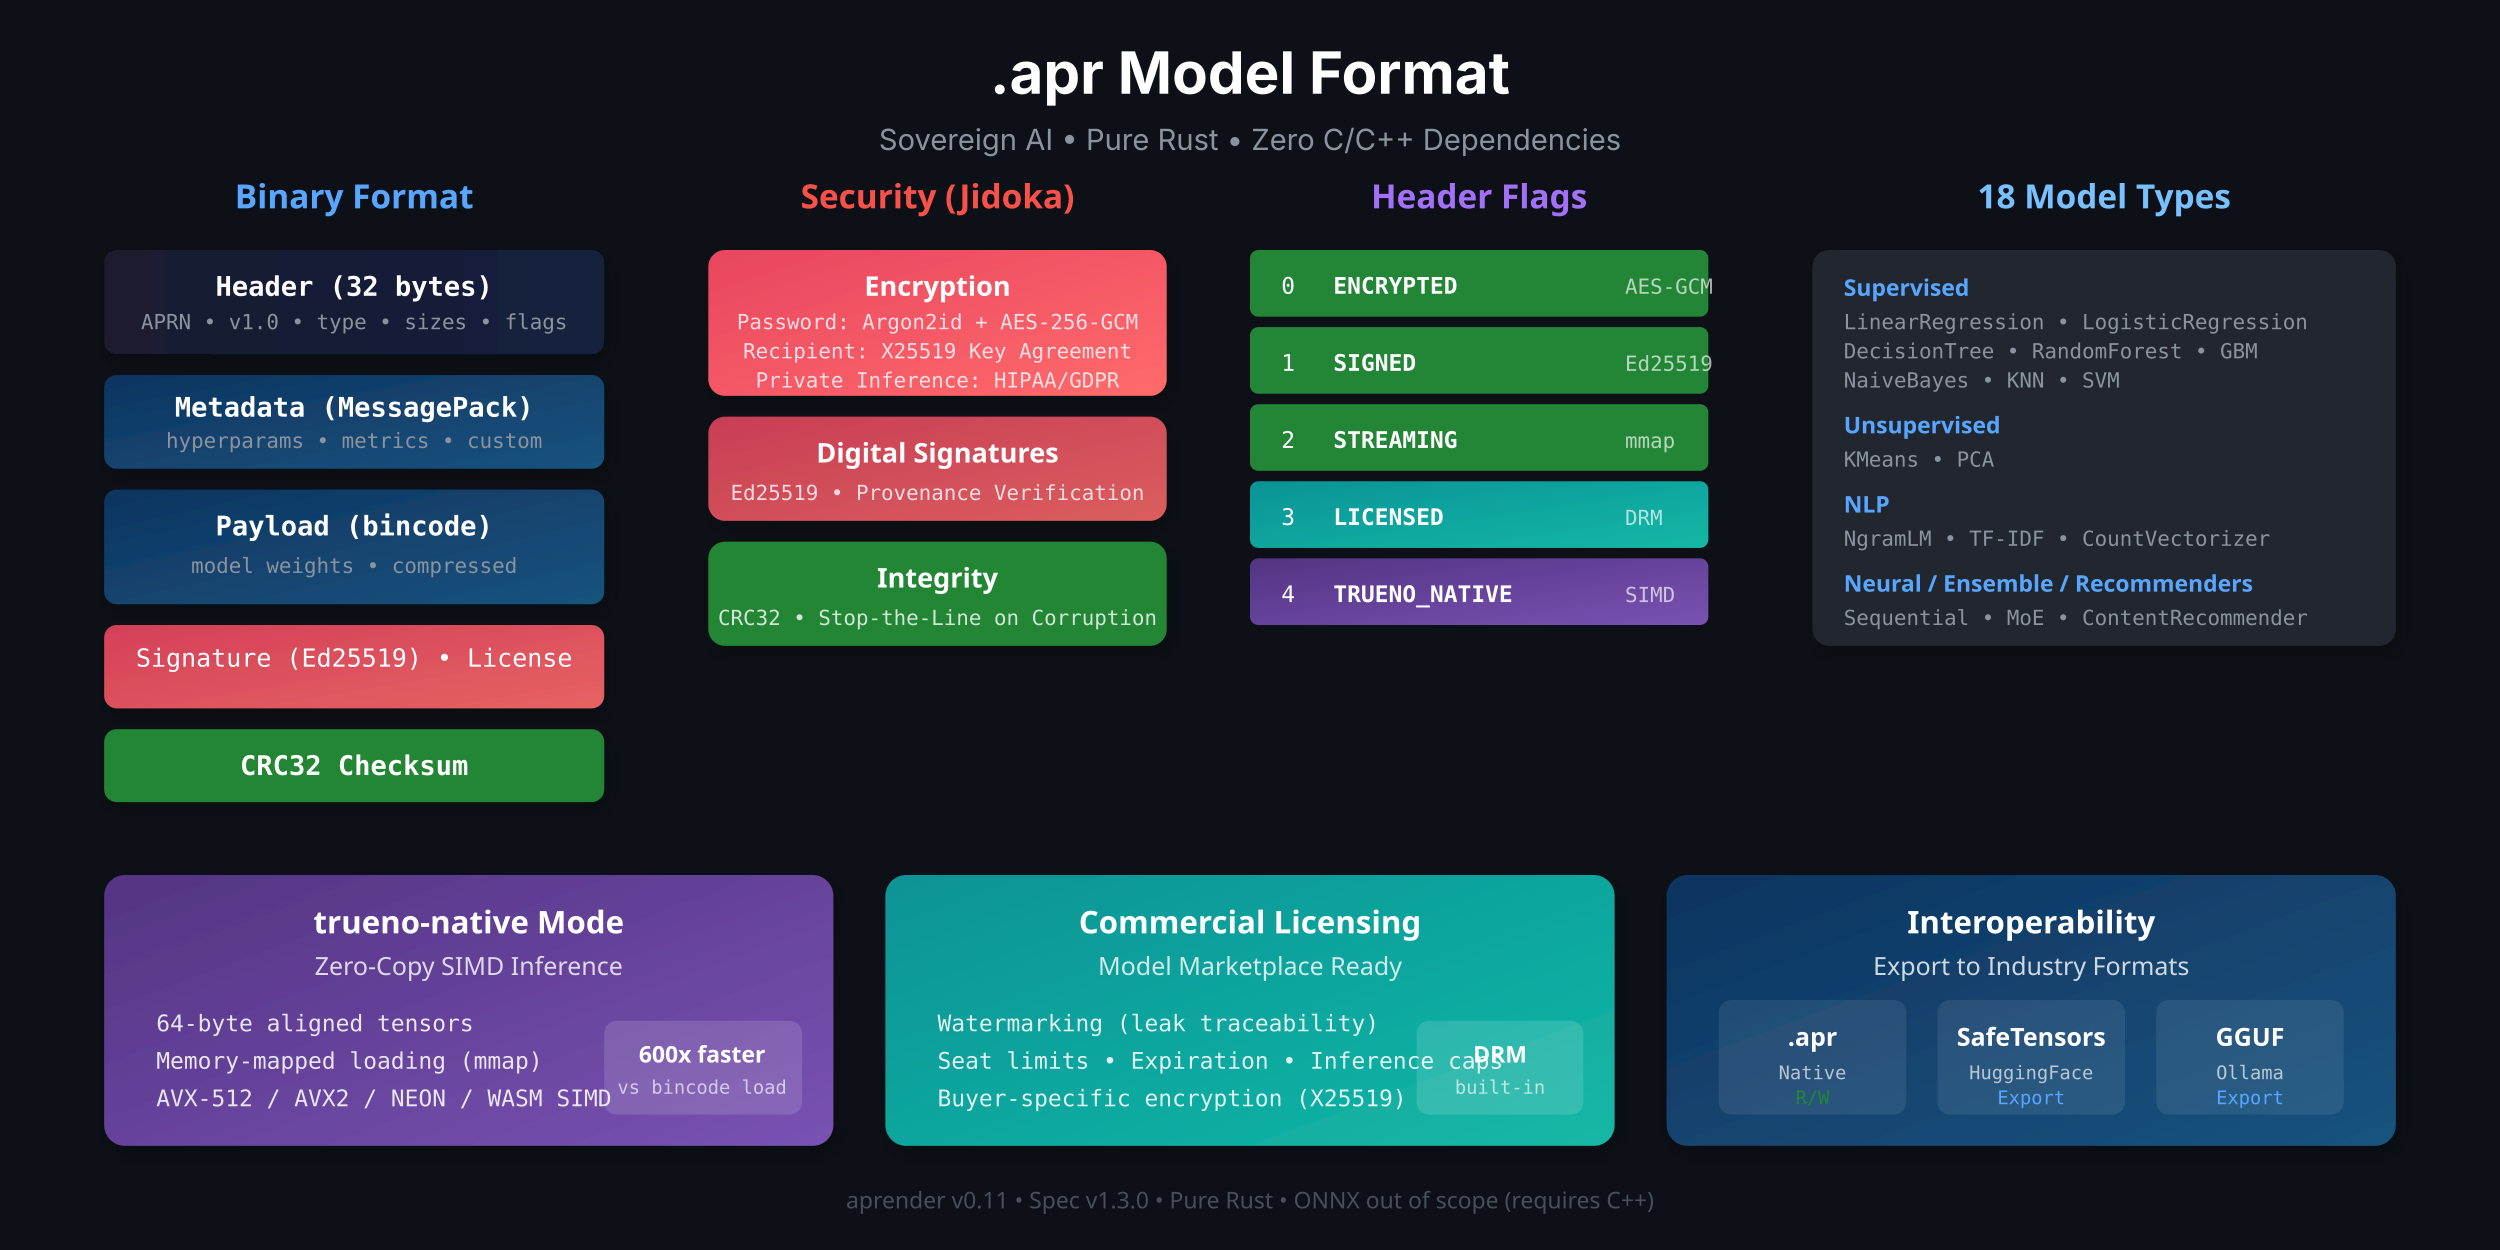
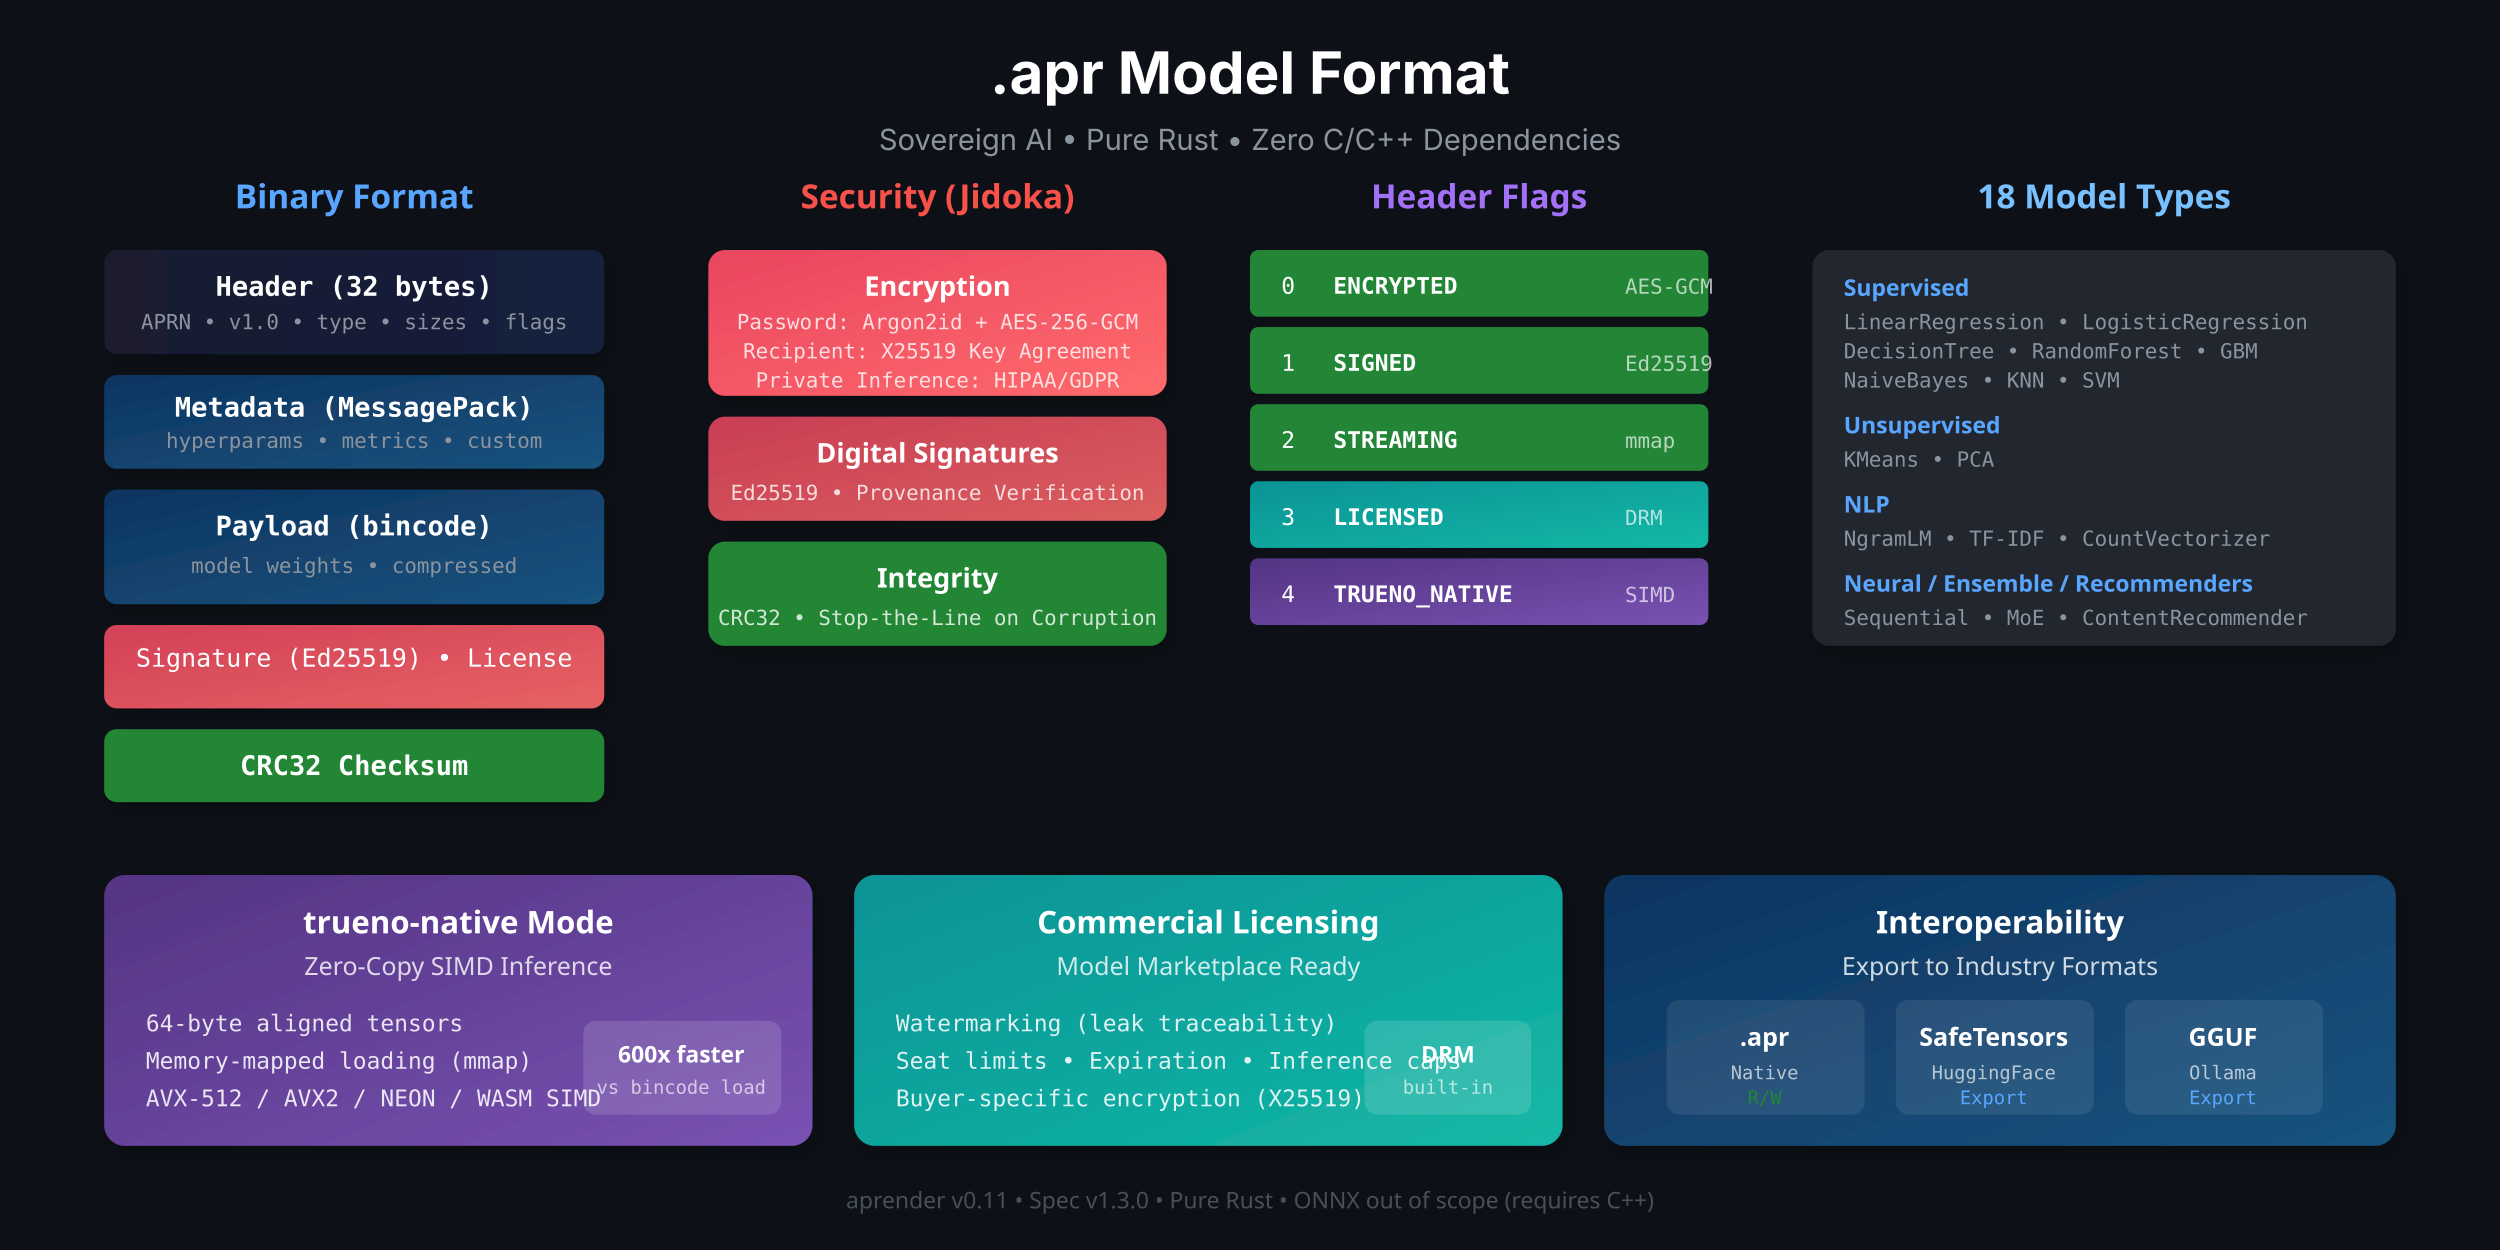
<svg xmlns="http://www.w3.org/2000/svg" viewBox="0 0 1200 600">
  <defs>
    <linearGradient id="headerGrad" x1="0%" y1="0%" x2="100%" y2="0%">
      <stop offset="0%" style="stop-color:#1a1a2e" />
      <stop offset="100%" style="stop-color:#16213e" />
    </linearGradient>
    <linearGradient id="securityGrad" x1="0%" y1="0%" x2="100%" y2="100%">
      <stop offset="0%" style="stop-color:#e94560" />
      <stop offset="100%" style="stop-color:#ff6b6b" />
    </linearGradient>
    <linearGradient id="formatGrad" x1="0%" y1="0%" x2="100%" y2="100%">
      <stop offset="0%" style="stop-color:#0f3460" />
      <stop offset="100%" style="stop-color:#16537e" />
    </linearGradient>
    <linearGradient id="truenoGrad" x1="0%" y1="0%" x2="100%" y2="100%">
      <stop offset="0%" style="stop-color:#533483" />
      <stop offset="100%" style="stop-color:#7952b3" />
    </linearGradient>
    <linearGradient id="commercialGrad" x1="0%" y1="0%" x2="100%" y2="100%">
      <stop offset="0%" style="stop-color:#0a9396" />
      <stop offset="100%" style="stop-color:#14b8a6" />
    </linearGradient>
    <filter id="shadow" x="-20%" y="-20%" width="140%" height="140%">
      <feDropShadow dx="2" dy="4" stdDeviation="4" flood-opacity="0.3" />
    </filter>
  </defs>
  <rect width="1200" height="600" fill="#0d1117" />
  <text x="600" y="45" text-anchor="middle" fill="#ffffff" font-family="system-ui, -apple-system, sans-serif" font-size="28" font-weight="bold">.apr Model Format</text>
  <text x="600" y="72" text-anchor="middle" fill="#8b949e" font-family="system-ui, -apple-system, sans-serif" font-size="14">Sovereign AI • Pure Rust • Zero C/C++ Dependencies</text>
  <g transform="translate(50, 100)">
    <text x="120" y="0" text-anchor="middle" fill="#58a6ff" font-family="system-ui, sans-serif" font-size="16" font-weight="bold">Binary Format</text>
    <rect x="0" y="20" width="240" height="50" rx="6" fill="url(#headerGrad)" filter="url(#shadow)" />
    <text x="120" y="42" text-anchor="middle" fill="#ffffff" font-family="monospace" font-size="13" font-weight="bold">Header (32 bytes)</text>
    <text x="120" y="58" text-anchor="middle" fill="#8b949e" font-family="monospace" font-size="10">APRN • v1.0 • type • sizes • flags</text>
    <rect x="0" y="80" width="240" height="45" rx="6" fill="url(#formatGrad)" filter="url(#shadow)" />
    <text x="120" y="100" text-anchor="middle" fill="#ffffff" font-family="monospace" font-size="13" font-weight="bold">Metadata (MessagePack)</text>
    <text x="120" y="115" text-anchor="middle" fill="#8b949e" font-family="monospace" font-size="10">hyperparams • metrics • custom</text>
    <rect x="0" y="135" width="240" height="55" rx="6" fill="url(#formatGrad)" filter="url(#shadow)" />
    <text x="120" y="157" text-anchor="middle" fill="#ffffff" font-family="monospace" font-size="13" font-weight="bold">Payload (bincode)</text>
    <text x="120" y="175" text-anchor="middle" fill="#8b949e" font-family="monospace" font-size="10">model weights • compressed</text>
    <rect x="0" y="200" width="240" height="40" rx="6" fill="url(#securityGrad)" filter="url(#shadow)" opacity="0.9" />
    <text x="120" y="220" text-anchor="middle" fill="#ffffff" font-family="monospace" font-size="12">Signature (Ed25519) • License</text>
    <rect x="0" y="250" width="240" height="35" rx="6" fill="#238636" filter="url(#shadow)" />
    <text x="120" y="272" text-anchor="middle" fill="#ffffff" font-family="monospace" font-size="13" font-weight="bold">CRC32 Checksum</text>
  </g>
  <g transform="translate(340, 100)">
    <text x="110" y="0" text-anchor="middle" fill="#f85149" font-family="system-ui, sans-serif" font-size="16" font-weight="bold">Security (Jidoka)</text>
    <rect x="0" y="20" width="220" height="70" rx="8" fill="url(#securityGrad)" filter="url(#shadow)" />
    <text x="110" y="42" text-anchor="middle" fill="#ffffff" font-family="system-ui, sans-serif" font-size="13" font-weight="bold">Encryption</text>
    <text x="110" y="58" text-anchor="middle" fill="#ffffffcc" font-family="monospace" font-size="10">Password: Argon2id + AES-256-GCM</text>
    <text x="110" y="72" text-anchor="middle" fill="#ffffffcc" font-family="monospace" font-size="10">Recipient: X25519 Key Agreement</text>
    <text x="110" y="86" text-anchor="middle" fill="#ffffffcc" font-family="monospace" font-size="10">Private Inference: HIPAA/GDPR</text>
    <rect x="0" y="100" width="220" height="50" rx="8" fill="url(#securityGrad)" filter="url(#shadow)" opacity="0.85" />
    <text x="110" y="122" text-anchor="middle" fill="#ffffff" font-family="system-ui, sans-serif" font-size="13" font-weight="bold">Digital Signatures</text>
    <text x="110" y="140" text-anchor="middle" fill="#ffffffcc" font-family="monospace" font-size="10">Ed25519 • Provenance Verification</text>
    <rect x="0" y="160" width="220" height="50" rx="8" fill="#238636" filter="url(#shadow)" />
    <text x="110" y="182" text-anchor="middle" fill="#ffffff" font-family="system-ui, sans-serif" font-size="13" font-weight="bold">Integrity</text>
    <text x="110" y="200" text-anchor="middle" fill="#ffffffcc" font-family="monospace" font-size="10">CRC32 • Stop-the-Line on Corruption</text>
  </g>
  <g transform="translate(600, 100)">
    <text x="110" y="0" text-anchor="middle" fill="#a371f7" font-family="system-ui, sans-serif" font-size="16" font-weight="bold">Header Flags</text>
    <g transform="translate(0, 20)">
      <rect x="0" y="0" width="220" height="32" rx="4" fill="#238636" />
      <text x="15" y="21" fill="#ffffff" font-family="monospace" font-size="11">0</text>
      <text x="40" y="21" fill="#ffffff" font-family="monospace" font-size="11" font-weight="bold">ENCRYPTED</text>
      <text x="180" y="21" fill="#ffffffaa" font-family="monospace" font-size="10">AES-GCM</text>
    </g>
    <g transform="translate(0, 57)">
      <rect x="0" y="0" width="220" height="32" rx="4" fill="#238636" />
      <text x="15" y="21" fill="#ffffff" font-family="monospace" font-size="11">1</text>
      <text x="40" y="21" fill="#ffffff" font-family="monospace" font-size="11" font-weight="bold">SIGNED</text>
      <text x="180" y="21" fill="#ffffffaa" font-family="monospace" font-size="10">Ed25519</text>
    </g>
    <g transform="translate(0, 94)">
      <rect x="0" y="0" width="220" height="32" rx="4" fill="#238636" />
      <text x="15" y="21" fill="#ffffff" font-family="monospace" font-size="11">2</text>
      <text x="40" y="21" fill="#ffffff" font-family="monospace" font-size="11" font-weight="bold">STREAMING</text>
      <text x="180" y="21" fill="#ffffffaa" font-family="monospace" font-size="10">mmap</text>
    </g>
    <g transform="translate(0, 131)">
      <rect x="0" y="0" width="220" height="32" rx="4" fill="url(#commercialGrad)" />
      <text x="15" y="21" fill="#ffffff" font-family="monospace" font-size="11">3</text>
      <text x="40" y="21" fill="#ffffff" font-family="monospace" font-size="11" font-weight="bold">LICENSED</text>
      <text x="180" y="21" fill="#ffffffaa" font-family="monospace" font-size="10">DRM</text>
    </g>
    <g transform="translate(0, 168)">
      <rect x="0" y="0" width="220" height="32" rx="4" fill="url(#truenoGrad)" />
      <text x="15" y="21" fill="#ffffff" font-family="monospace" font-size="11">4</text>
      <text x="40" y="21" fill="#ffffff" font-family="monospace" font-size="11" font-weight="bold">TRUENO_NATIVE</text>
      <text x="180" y="21" fill="#ffffffaa" font-family="monospace" font-size="10">SIMD</text>
    </g>
  </g>
  <g transform="translate(870, 100)">
    <text x="140" y="0" text-anchor="middle" fill="#79c0ff" font-family="system-ui, sans-serif" font-size="16" font-weight="bold">18 Model Types</text>
    <rect x="0" y="20" width="280" height="190" rx="8" fill="#21262d" filter="url(#shadow)" />
    <text x="15" y="42" fill="#58a6ff" font-family="system-ui, sans-serif" font-size="11" font-weight="bold">Supervised</text>
    <text x="15" y="58" fill="#8b949e" font-family="monospace" font-size="10">LinearRegression • LogisticRegression</text>
    <text x="15" y="72" fill="#8b949e" font-family="monospace" font-size="10">DecisionTree • RandomForest • GBM</text>
    <text x="15" y="86" fill="#8b949e" font-family="monospace" font-size="10">NaiveBayes • KNN • SVM</text>
    <text x="15" y="108" fill="#58a6ff" font-family="system-ui, sans-serif" font-size="11" font-weight="bold">Unsupervised</text>
    <text x="15" y="124" fill="#8b949e" font-family="monospace" font-size="10">KMeans • PCA</text>
    <text x="15" y="146" fill="#58a6ff" font-family="system-ui, sans-serif" font-size="11" font-weight="bold">NLP</text>
    <text x="15" y="162" fill="#8b949e" font-family="monospace" font-size="10">NgramLM • TF-IDF • CountVectorizer</text>
    <text x="15" y="184" fill="#58a6ff" font-family="system-ui, sans-serif" font-size="11" font-weight="bold">Neural / Ensemble / Recommenders</text>
    <text x="15" y="200" fill="#8b949e" font-family="monospace" font-size="10">Sequential • MoE • ContentRecommender</text>
  </g>
  <g transform="translate(50, 420)">
-     <rect x="0" y="0" width="350" height="130" rx="10" fill="url(#truenoGrad)" filter="url(#shadow)" />
-     <text x="175" y="28" text-anchor="middle" fill="#ffffff" font-family="system-ui, sans-serif" font-size="15" font-weight="bold">trueno-native Mode</text>
-     <text x="175" y="48" text-anchor="middle" fill="#ffffffcc" font-family="system-ui, sans-serif" font-size="12">Zero-Copy SIMD Inference</text>
-     <text x="25" y="75" fill="#ffffffdd" font-family="monospace" font-size="11">64-byte aligned tensors</text>
-     <text x="25" y="93" fill="#ffffffdd" font-family="monospace" font-size="11">Memory-mapped loading (mmap)</text>
-     <text x="25" y="111" fill="#ffffffdd" font-family="monospace" font-size="11">AVX-512 / AVX2 / NEON / WASM SIMD</text>
-     <rect x="240" y="70" width="95" height="45" rx="6" fill="#ffffff22" />
-     <text x="287" y="90" text-anchor="middle" fill="#ffffff" font-family="system-ui, sans-serif" font-size="11" font-weight="bold">600x faster</text>
-     <text x="287" y="105" text-anchor="middle" fill="#ffffffaa" font-family="monospace" font-size="9">vs bincode load</text>
+     <rect x="0" y="0" width="340" height="130" rx="10" fill="url(#truenoGrad)" filter="url(#shadow)" />
+     <text x="170" y="28" text-anchor="middle" fill="#ffffff" font-family="system-ui, sans-serif" font-size="15" font-weight="bold">trueno-native Mode</text>
+     <text x="170" y="48" text-anchor="middle" fill="#ffffffcc" font-family="system-ui, sans-serif" font-size="12">Zero-Copy SIMD Inference</text>
+     <text x="20" y="75" fill="#ffffffdd" font-family="monospace" font-size="11">64-byte aligned tensors</text>
+     <text x="20" y="93" fill="#ffffffdd" font-family="monospace" font-size="11">Memory-mapped loading (mmap)</text>
+     <text x="20" y="111" fill="#ffffffdd" font-family="monospace" font-size="11">AVX-512 / AVX2 / NEON / WASM SIMD</text>
+     <rect x="230" y="70" width="95" height="45" rx="6" fill="#ffffff22" />
+     <text x="277" y="90" text-anchor="middle" fill="#ffffff" font-family="system-ui, sans-serif" font-size="11" font-weight="bold">600x faster</text>
+     <text x="277" y="105" text-anchor="middle" fill="#ffffffaa" font-family="monospace" font-size="9">vs bincode load</text>
  </g>
-   <g transform="translate(425, 420)">
-     <rect x="0" y="0" width="350" height="130" rx="10" fill="url(#commercialGrad)" filter="url(#shadow)" />
-     <text x="175" y="28" text-anchor="middle" fill="#ffffff" font-family="system-ui, sans-serif" font-size="15" font-weight="bold">Commercial Licensing</text>
-     <text x="175" y="48" text-anchor="middle" fill="#ffffffcc" font-family="system-ui, sans-serif" font-size="12">Model Marketplace Ready</text>
-     <text x="25" y="75" fill="#ffffffdd" font-family="monospace" font-size="11">Watermarking (leak traceability)</text>
-     <text x="25" y="93" fill="#ffffffdd" font-family="monospace" font-size="11">Seat limits • Expiration • Inference caps</text>
-     <text x="25" y="111" fill="#ffffffdd" font-family="monospace" font-size="11">Buyer-specific encryption (X25519)</text>
-     <rect x="255" y="70" width="80" height="45" rx="6" fill="#ffffff22" />
-     <text x="295" y="90" text-anchor="middle" fill="#ffffff" font-family="system-ui, sans-serif" font-size="11" font-weight="bold">DRM</text>
-     <text x="295" y="105" text-anchor="middle" fill="#ffffffaa" font-family="monospace" font-size="9">built-in</text>
+   <g transform="translate(410, 420)">
+     <rect x="0" y="0" width="340" height="130" rx="10" fill="url(#commercialGrad)" filter="url(#shadow)" />
+     <text x="170" y="28" text-anchor="middle" fill="#ffffff" font-family="system-ui, sans-serif" font-size="15" font-weight="bold">Commercial Licensing</text>
+     <text x="170" y="48" text-anchor="middle" fill="#ffffffcc" font-family="system-ui, sans-serif" font-size="12">Model Marketplace Ready</text>
+     <text x="20" y="75" fill="#ffffffdd" font-family="monospace" font-size="11">Watermarking (leak traceability)</text>
+     <text x="20" y="93" fill="#ffffffdd" font-family="monospace" font-size="11">Seat limits • Expiration • Inference caps</text>
+     <text x="20" y="111" fill="#ffffffdd" font-family="monospace" font-size="11">Buyer-specific encryption (X25519)</text>
+     <rect x="245" y="70" width="80" height="45" rx="6" fill="#ffffff22" />
+     <text x="285" y="90" text-anchor="middle" fill="#ffffff" font-family="system-ui, sans-serif" font-size="11" font-weight="bold">DRM</text>
+     <text x="285" y="105" text-anchor="middle" fill="#ffffffaa" font-family="monospace" font-size="9">built-in</text>
  </g>
-   <g transform="translate(800, 420)">
-     <rect x="0" y="0" width="350" height="130" rx="10" fill="url(#formatGrad)" filter="url(#shadow)" />
-     <text x="175" y="28" text-anchor="middle" fill="#ffffff" font-family="system-ui, sans-serif" font-size="15" font-weight="bold">Interoperability</text>
-     <text x="175" y="48" text-anchor="middle" fill="#ffffffcc" font-family="system-ui, sans-serif" font-size="12">Export to Industry Formats</text>
-     <g transform="translate(25, 60)">
-       <rect x="0" y="0" width="90" height="55" rx="6" fill="#ffffff15" />
-       <text x="45" y="22" text-anchor="middle" fill="#ffffff" font-family="system-ui, sans-serif" font-size="12" font-weight="bold">.apr</text>
-       <text x="45" y="38" text-anchor="middle" fill="#ffffffaa" font-family="monospace" font-size="9">Native</text>
-       <text x="45" y="50" text-anchor="middle" fill="#238636" font-family="monospace" font-size="9">R/W</text>
+   <g transform="translate(770, 420)">
+     <rect x="0" y="0" width="380" height="130" rx="10" fill="url(#formatGrad)" filter="url(#shadow)" />
+     <text x="190" y="28" text-anchor="middle" fill="#ffffff" font-family="system-ui, sans-serif" font-size="15" font-weight="bold">Interoperability</text>
+     <text x="190" y="48" text-anchor="middle" fill="#ffffffcc" font-family="system-ui, sans-serif" font-size="12">Export to Industry Formats</text>
+     <g transform="translate(30, 60)">
+       <rect x="0" y="0" width="95" height="55" rx="6" fill="#ffffff15" />
+       <text x="47" y="22" text-anchor="middle" fill="#ffffff" font-family="system-ui, sans-serif" font-size="12" font-weight="bold">.apr</text>
+       <text x="47" y="38" text-anchor="middle" fill="#ffffffaa" font-family="monospace" font-size="9">Native</text>
+       <text x="47" y="50" text-anchor="middle" fill="#238636" font-family="monospace" font-size="9">R/W</text>
    </g>
-     <g transform="translate(130, 60)">
-       <rect x="0" y="0" width="90" height="55" rx="6" fill="#ffffff15" />
-       <text x="45" y="22" text-anchor="middle" fill="#ffffff" font-family="system-ui, sans-serif" font-size="12" font-weight="bold">SafeTensors</text>
-       <text x="45" y="38" text-anchor="middle" fill="#ffffffaa" font-family="monospace" font-size="9">HuggingFace</text>
-       <text x="45" y="50" text-anchor="middle" fill="#58a6ff" font-family="monospace" font-size="9">Export</text>
+     <g transform="translate(140, 60)">
+       <rect x="0" y="0" width="95" height="55" rx="6" fill="#ffffff15" />
+       <text x="47" y="22" text-anchor="middle" fill="#ffffff" font-family="system-ui, sans-serif" font-size="12" font-weight="bold">SafeTensors</text>
+       <text x="47" y="38" text-anchor="middle" fill="#ffffffaa" font-family="monospace" font-size="9">HuggingFace</text>
+       <text x="47" y="50" text-anchor="middle" fill="#58a6ff" font-family="monospace" font-size="9">Export</text>
    </g>
-     <g transform="translate(235, 60)">
-       <rect x="0" y="0" width="90" height="55" rx="6" fill="#ffffff15" />
-       <text x="45" y="22" text-anchor="middle" fill="#ffffff" font-family="system-ui, sans-serif" font-size="12" font-weight="bold">GGUF</text>
-       <text x="45" y="38" text-anchor="middle" fill="#ffffffaa" font-family="monospace" font-size="9">Ollama</text>
-       <text x="45" y="50" text-anchor="middle" fill="#58a6ff" font-family="monospace" font-size="9">Export</text>
+     <g transform="translate(250, 60)">
+       <rect x="0" y="0" width="95" height="55" rx="6" fill="#ffffff15" />
+       <text x="47" y="22" text-anchor="middle" fill="#ffffff" font-family="system-ui, sans-serif" font-size="12" font-weight="bold">GGUF</text>
+       <text x="47" y="38" text-anchor="middle" fill="#ffffffaa" font-family="monospace" font-size="9">Ollama</text>
+       <text x="47" y="50" text-anchor="middle" fill="#58a6ff" font-family="monospace" font-size="9">Export</text>
    </g>
  </g>
  <text x="600" y="580" text-anchor="middle" fill="#484f58" font-family="system-ui, sans-serif" font-size="11">aprender v0.11 • Spec v1.3.0 • Pure Rust • ONNX out of scope (requires C++)</text>
</svg>
